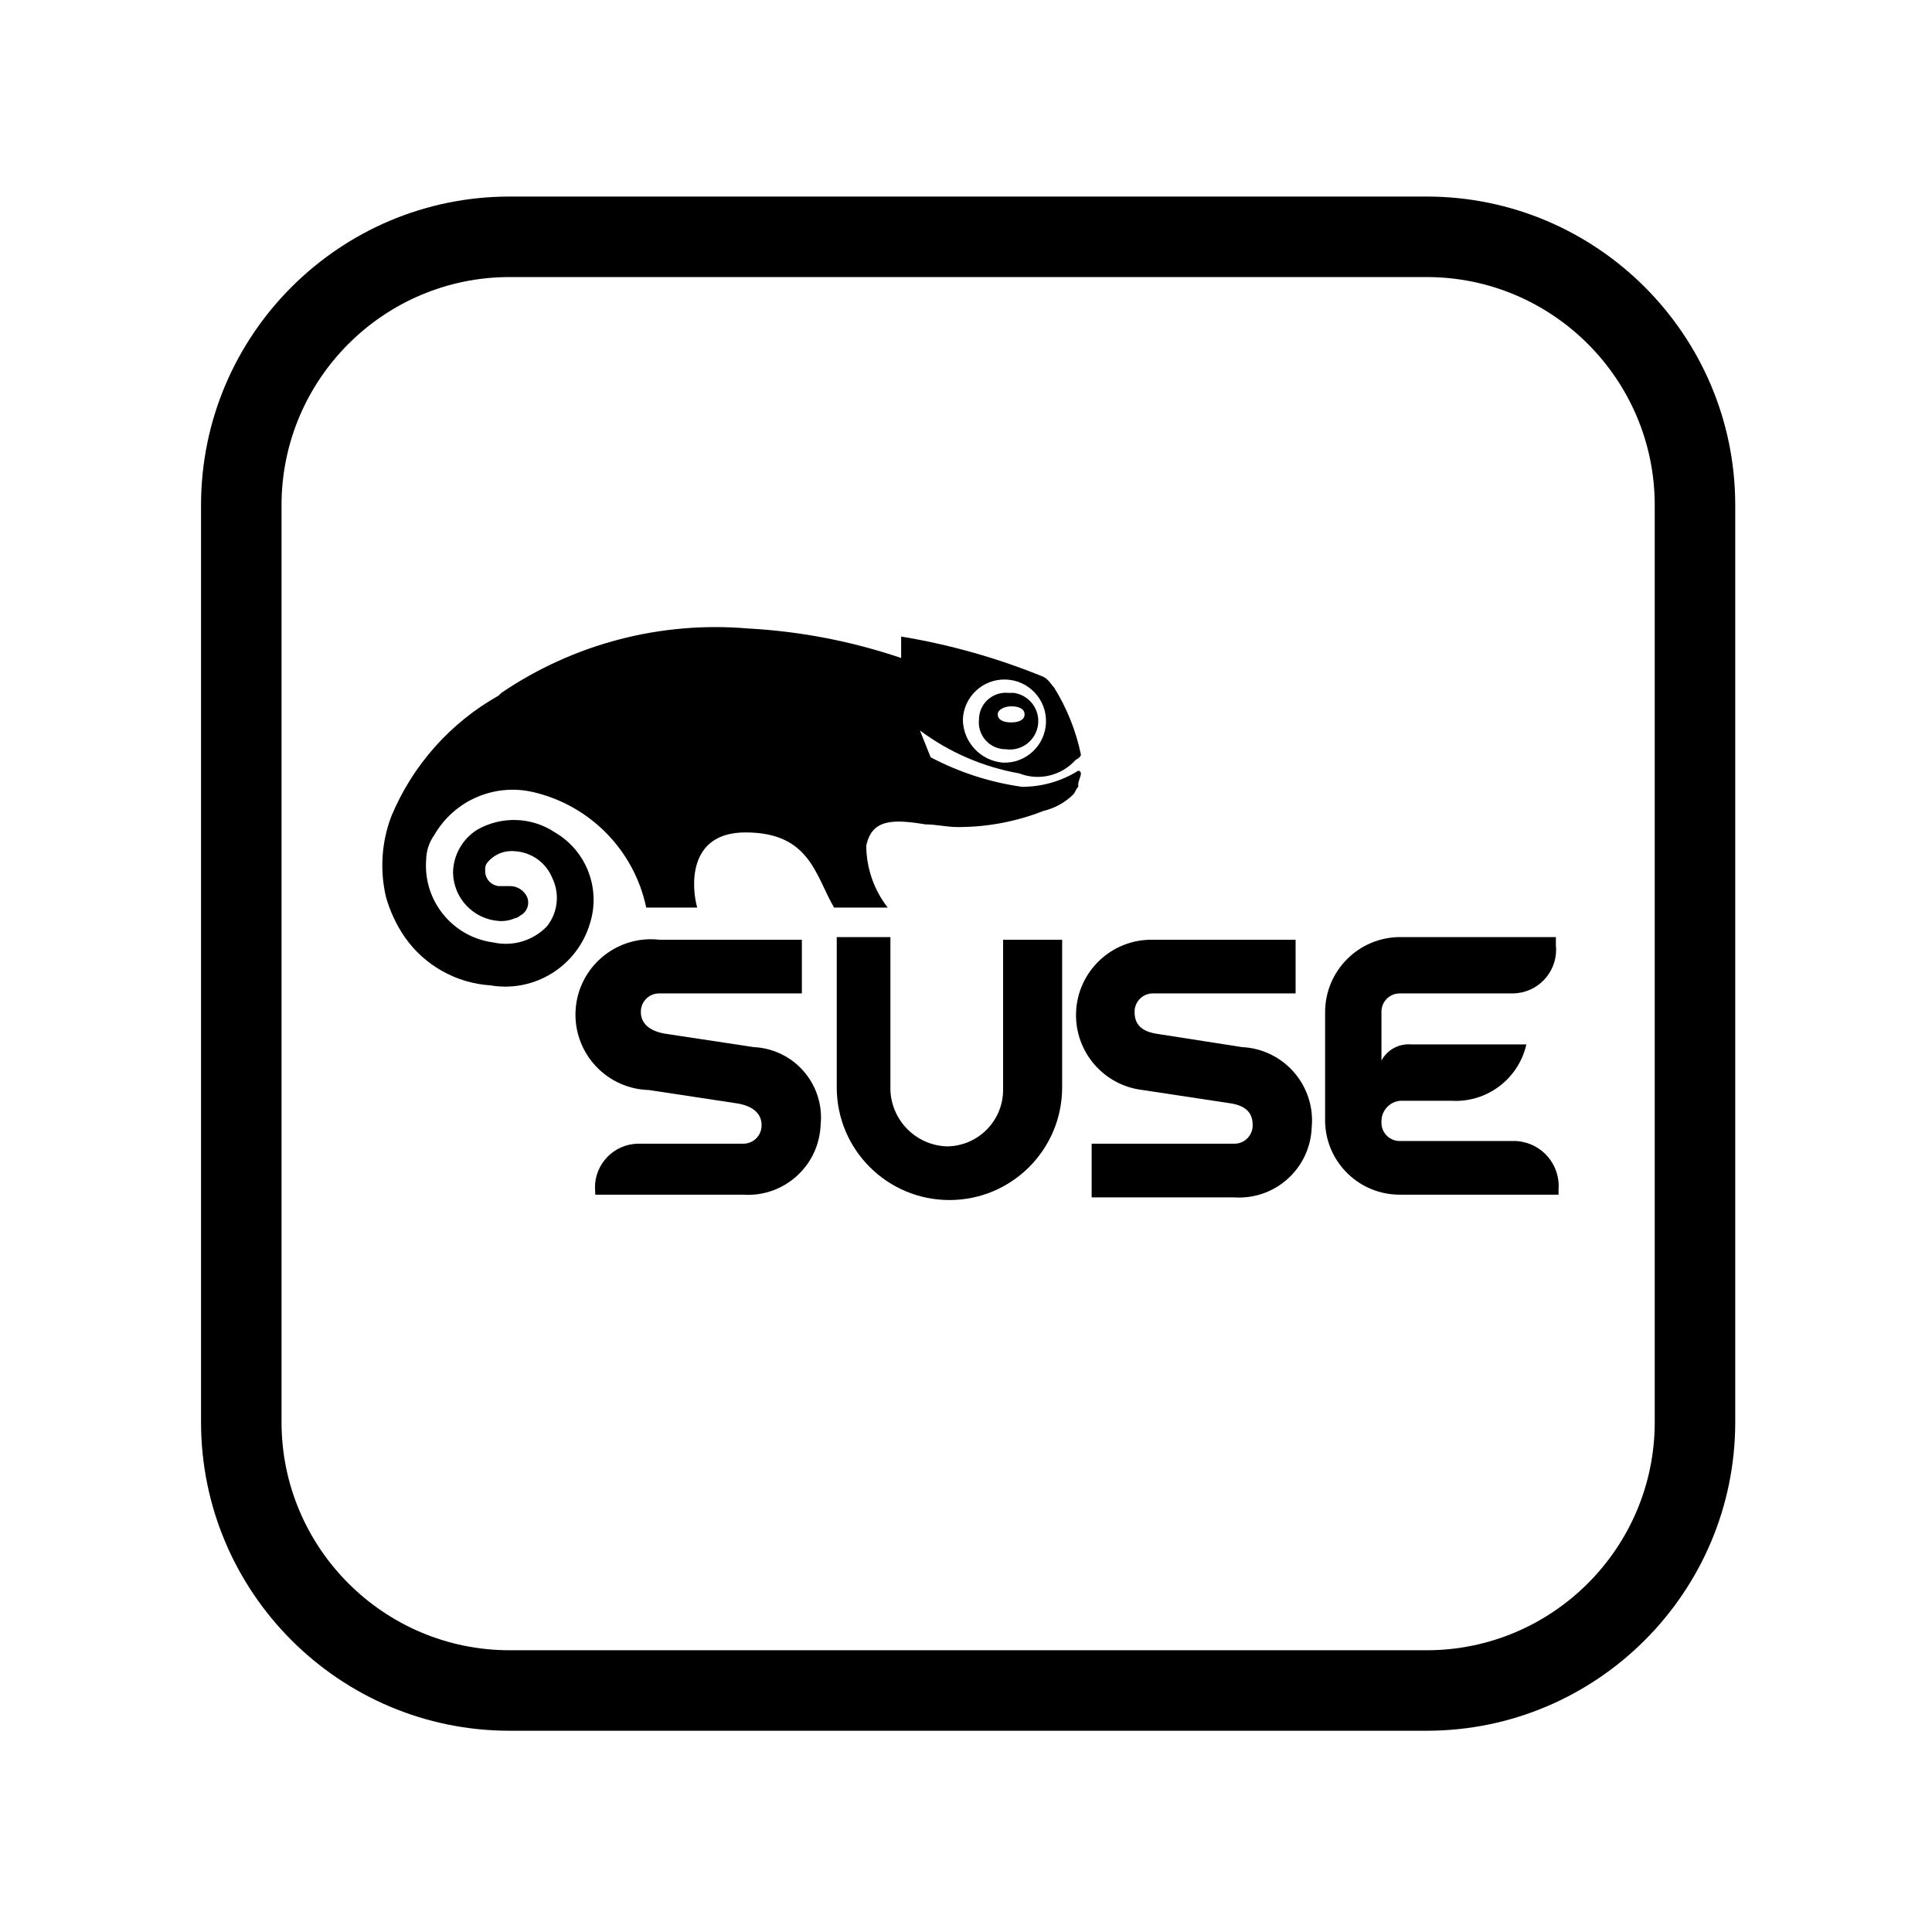
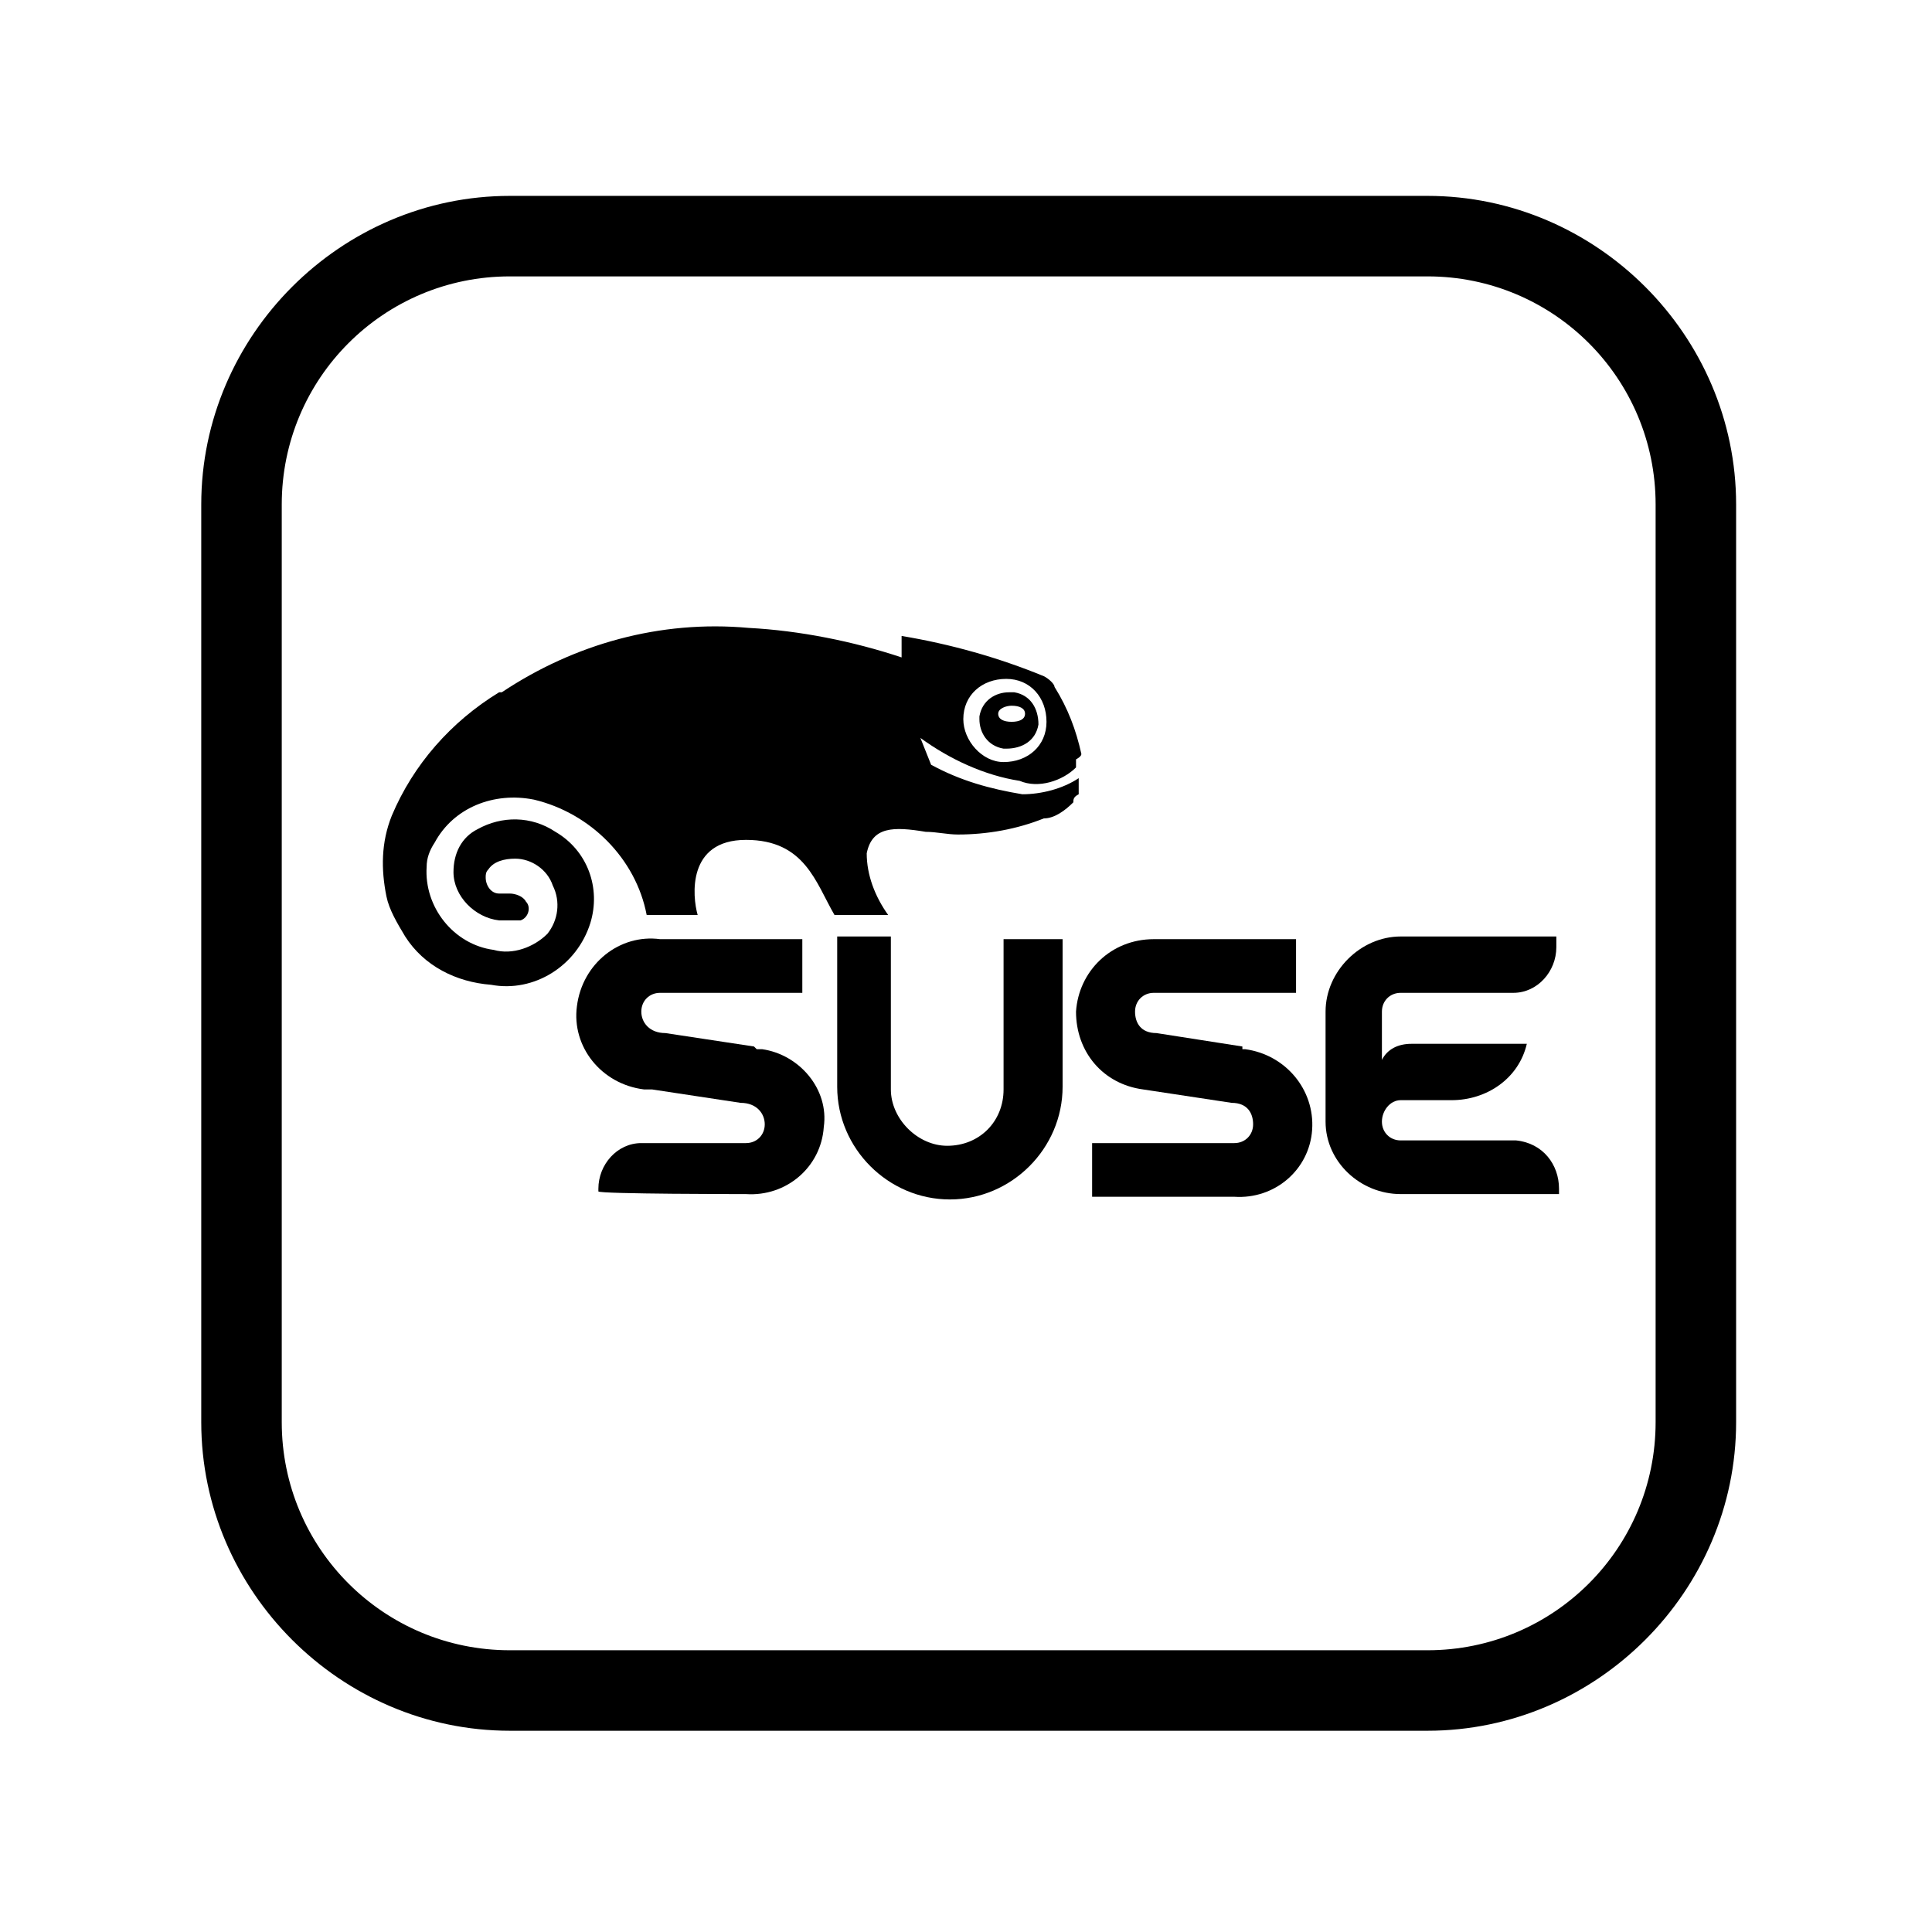
- <svg xmlns="http://www.w3.org/2000/svg" viewBox="0 0 72 72">
-   <defs>
-     <style>
-       .cls-1 {
-         fill: none;
-       }
-     </style>
-   </defs>
-   <path d="M53.167,64.5H18.992c-6.341,0-11.5-5.159-11.5-11.5V18.825c0-6.341,5.159-11.5,11.5-11.5h34.175c6.341,0,11.5,5.159,11.5,11.5v34.175c0,6.341-5.159,11.5-11.5,11.5ZM18.992,10.325c-4.687,0-8.5,3.813-8.5,8.5v34.175c0,4.687,3.813,8.5,8.5,8.5h34.175c4.687,0,8.5-3.813,8.5-8.5V18.825c0-4.687-3.813-8.5-8.5-8.5H18.992Z" />
-   <path d="M28.083,39.022l-3.3-.5c-.6-.1-.9-.4-.9-.8-.011-.375.284-.689.659-.7.014-0.0.027-0.0.041,0h5.3v-2h-5.3c-1.541-.18-2.937.923-3.118,2.464-.18,1.541.923,2.937,2.464,3.118.084.01.169.016.253.018l3.3.5c.6.1.9.4.9.8.011.375-.284.689-.659.7-.014 0-.027 0-.041,0h-3.9c-.9.012-1.62.751-1.609,1.651.001.05.004.1.009.149v.1h5.5c1.493.106,2.789-1.018,2.895-2.511.002-.03.004-.059.005-.089.151-1.445-.899-2.738-2.343-2.888-.052-.005-.104-.009-.157-.012Z" />
-   <path d="M49.383,37.722v4.1c.043,1.512,1.288,2.712,2.8,2.7h5.9v-.2c.067-.925-.628-1.73-1.554-1.797-.015-.001-.031-.002-.046-.003h-4.3c-.375.011-.689-.284-.7-.659-0-.014-0-.027,0-.041-.018-.411.29-.763.7-.8h1.9c1.322.082,2.508-.808,2.8-2.1h-4.3c-.453-.035-.884.2-1.1.6v-1.8c-.011-.375.284-.689.659-.7.014-0.0.027-0.0.041,0h4.2c.9-.012,1.62-.751,1.609-1.651-.001-.05-.004-.1-.009-.149v-.3h-5.8c-1.546,0-2.8,1.254-2.8,2.8Z" />
-   <path d="M46.283,39.022l-3.2-.5c-.6-.1-.8-.4-.8-.8-.011-.375.284-.689.659-.7.014-0.0.027-0.0.041,0h5.3v-2h-5.3c-1.551-.041-2.842,1.184-2.882,2.736-.038,1.453,1.039,2.695,2.482,2.864l3.3.5c.6.1.8.4.8.8.011.375-.284.689-.659.7-.014 0-.027 0-.041,0h-5.3v2h5.3c1.493.106,2.789-1.018,2.895-2.511.002-.03.004-.059.005-.089.145-1.506-.958-2.845-2.464-2.99-.045-.004-.09-.008-.136-.01Z" />
-   <path d="M37.383,40.622c-.005,1.158-.942,2.095-2.1,2.1-1.142-.041-2.059-.958-2.1-2.1h0v-5.7h-2v5.6c0,2.32,1.88,4.2,4.2,4.2s4.2-1.88,4.2-4.2v-5.5h-2.2v5.6Z" />
-   <path d="M37.483,27.922c.58.083,1.117-.32,1.2-.9.083-.58-.32-1.117-.9-1.2h-.2c-.55-.055-1.04.345-1.095.895-.004.035-.005.07-.005.105-.055.55.345,1.04.895,1.095.035.004.07.005.105.005ZM37.683,26.322c.3,0,.5.1.5.3s-.2.3-.5.3-.5-.1-.5-.3.3-.3.5-.3Z" />
-   <path d="M40.083,28.322s.2-.1.2-.2c-.184-.886-.523-1.732-1-2.5-.1-.1-.2-.3-.4-.4-1.705-.697-3.483-1.2-5.3-1.5h0v.8c-1.841-.625-3.759-.995-5.7-1.1-3.251-.28-6.5.567-9.2,2.4l-.1.1c-1.799,1.011-3.207,2.595-4,4.5-.364.958-.433,2.002-.2,3.0.15.535.386,1.042.7,1.5.737,1.056,1.915,1.718,3.2,1.8,1.637.277,3.224-.71,3.7-2.3.416-1.298-.124-2.711-1.3-3.4-.87-.58-1.992-.619-2.9-.1-.552.346-.891.949-.9,1.6.018.949.754,1.728,1.7,1.8.205.016.411-.019.6-.1.076-.011.146-.046.2-.1h0c.268-.132.378-.455.246-.723-.013-.027-.029-.053-.046-.077-.137-.194-.362-.307-.6-.3h-.4c-.302-.032-.523-.298-.5-.6h0c-.013-.11.023-.22.1-.3.247-.289.621-.439,1-.4.621.035,1.165.424,1.4,1,.285.589.207,1.288-.2,1.8-.516.535-1.274.763-2,.6-1.526-.203-2.625-1.566-2.5-3.1.007-.323.112-.637.3-.9.743-1.293,2.248-1.944,3.7-1.6,2.116.497,3.753,2.173,4.2,4.3h1.9c-.2-.7-.4-2.8,1.8-2.8,2.4,0,2.6,1.6,3.3,2.8h2c-.513-.657-.794-1.466-.8-2.3.2-1,1-1,2.2-.8.4,0,.8.1,1.2.1,1.095.004,2.181-.199,3.2-.6.414-.098.794-.305,1.1-.6.1-.1.1-.2.2-.3v-.1c0-.1.1-.3.1-.4,0-.055-.045-.1-.1-.1-.629.394-1.357.602-2.1.6-1.188-.168-2.338-.54-3.4-1.1h0l-.4-1c1.091.815,2.359,1.363,3.7,1.6.736.289,1.573.089,2.1-.5ZM35.883,26.822c.028-.856.744-1.526,1.6-1.498.856.028,1.526.744,1.498,1.6-.028.855-.743,1.526-1.598,1.498h0c-.838-.067-1.487-.76-1.5-1.6Z" />
-   <rect class="cls-1" x=".36" y=".36" width="71.28" height="71.28" />
+ <svg xmlns="http://www.w3.org/2000/svg" id="Layer_1" version="1.1" viewBox="0 0 72 72">
+   <path d="M53.2,64.5H19c-6.3,0-11.5-5.2-11.5-11.5V18.8c0-6.3,5.2-11.5,11.5-11.5h34.2c6.3,0,11.5,5.2,11.5,11.5v34.2c0,6.3-5.2,11.5-11.5,11.5ZM19,10.3c-4.7,0-8.5,3.8-8.5,8.5v34.2c0,4.7,3.8,8.5,8.5,8.5h34.2c4.7,0,8.5-3.8,8.5-8.5V18.8c0-4.7-3.8-8.5-8.5-8.5H19Z" />
+   <path d="M28.1,39l-3.3-.5c-.6,0-.9-.4-.9-.8,0-.4.3-.7.7-.7,0,0,0,0,0,0h5.3v-2h-5.3c-1.5-.2-2.9.9-3.1,2.5-.2,1.5.9,2.9,2.5,3.1,0,0,.2,0,.3,0l3.3.5c.6,0,.9.4.9.8,0,.4-.3.7-.7.7,0,0,0,0,0,0h-3.9c-.9,0-1.6.8-1.6,1.7,0,0,0,0,0,.1h0c0,.1,5.5.1,5.5.1,1.5.1,2.8-1,2.9-2.5,0,0,0,0,0,0,.2-1.4-.9-2.7-2.3-2.9,0,0-.1,0-.2,0Z" />
+   <path d="M49.4,37.7v4.1c0,1.5,1.3,2.7,2.8,2.7h5.9v-.2c0-.9-.6-1.7-1.6-1.8,0,0,0,0,0,0h-4.3c-.4,0-.7-.3-.7-.7,0,0,0,0,0,0,0-.4.3-.8.7-.8h1.9c1.3,0,2.5-.8,2.8-2.1h-4.3c-.5,0-.9.2-1.1.6v-1.8c0-.4.3-.7.7-.7,0,0,0,0,0,0h4.2c.9,0,1.6-.8,1.6-1.7,0,0,0,0,0-.1v-.3h-5.8c-1.5,0-2.8,1.3-2.8,2.8Z" />
+   <path d="M46.3,39l-3.2-.5c-.6,0-.8-.4-.8-.8,0-.4.3-.7.7-.7,0,0,0,0,0,0h5.3v-2h-5.3c-1.6,0-2.8,1.2-2.9,2.7,0,1.5,1,2.7,2.5,2.9l3.3.5c.6,0,.8.4.8.8,0,.4-.3.7-.7.7,0,0,0,0,0,0h-5.3v2h5.3c1.5.1,2.8-1,2.9-2.5,0,0,0,0,0,0,.1-1.5-1-2.8-2.5-3,0,0,0,0-.1,0Z" />
+   <path d="M37.4,40.6c0,1.2-.9,2.1-2.1,2.1-1.1,0-2.1-1-2.1-2.1h0v-5.7h-2v5.6c0,2.3,1.9,4.2,4.2,4.2s4.2-1.9,4.2-4.2v-5.5h-2.2v5.6Z" />
+   <path d="M37.5,27.9c.6,0,1.1-.3,1.2-.9,0-.6-.3-1.1-.9-1.2h-.2c-.5,0-1,.3-1.1.9,0,0,0,0,0,.1,0,.5.3,1,.9,1.1,0,0,0,0,.1,0ZM37.7,26.3c.3,0,.5.1.5.3s-.2.3-.5.3-.5-.1-.5-.3.3-.3.5-.3Z" />
+   <path d="M40.1,28.3s.2-.1.2-.2c-.2-.9-.5-1.7-1-2.5,0-.1-.2-.3-.4-.4-1.7-.7-3.5-1.2-5.3-1.5h0v.8c-1.8-.6-3.8-1-5.7-1.1-3.3-.3-6.5.6-9.2,2.4h-.1c-1.8,1.1-3.2,2.7-4,4.6-.4,1-.4,2-.2,3,.1.5.4,1,.7,1.5.7,1.1,1.9,1.7,3.2,1.8,1.6.3,3.2-.7,3.7-2.3.4-1.3-.1-2.7-1.3-3.4-.9-.6-2-.6-2.9-.1-.6.3-.9.9-.9,1.6,0,.9.8,1.7,1.7,1.8.2,0,.4,0,.6,0,0,0,.1,0,.2,0h0c.3-.1.4-.5.2-.7,0,0,0,0,0,0-.1-.2-.4-.3-.6-.3h-.4c-.3,0-.5-.3-.5-.6h0c0-.1,0-.2.1-.3.2-.3.6-.4,1-.4.6,0,1.2.4,1.4,1,.3.6.2,1.3-.2,1.8-.5.5-1.3.8-2,.6-1.5-.2-2.6-1.6-2.5-3.1,0-.3.1-.6.3-.9.7-1.3,2.2-1.9,3.7-1.6,2.1.5,3.8,2.2,4.2,4.3h1.9c-.2-.7-.4-2.8,1.8-2.8s2.6,1.6,3.3,2.8h2c-.5-.7-.8-1.5-.8-2.3.2-1,1-1,2.2-.8.4,0,.8.1,1.2.1,1.1,0,2.2-.2,3.2-.6.4,0,.8-.3,1.1-.6,0-.1,0-.2.2-.3h0c0-.2,0-.4,0-.5s0-.1,0-.1c-.6.4-1.4.6-2.1.6-1.2-.2-2.3-.5-3.4-1.1h0l-.4-1c1.1.8,2.4,1.4,3.7,1.6.7.3,1.6,0,2.1-.5ZM35.9,26.8c0-.9.7-1.5,1.6-1.5.9,0,1.5.7,1.5,1.6,0,.9-.7,1.5-1.6,1.5h0c-.8,0-1.5-.8-1.5-1.6Z" />
</svg>
